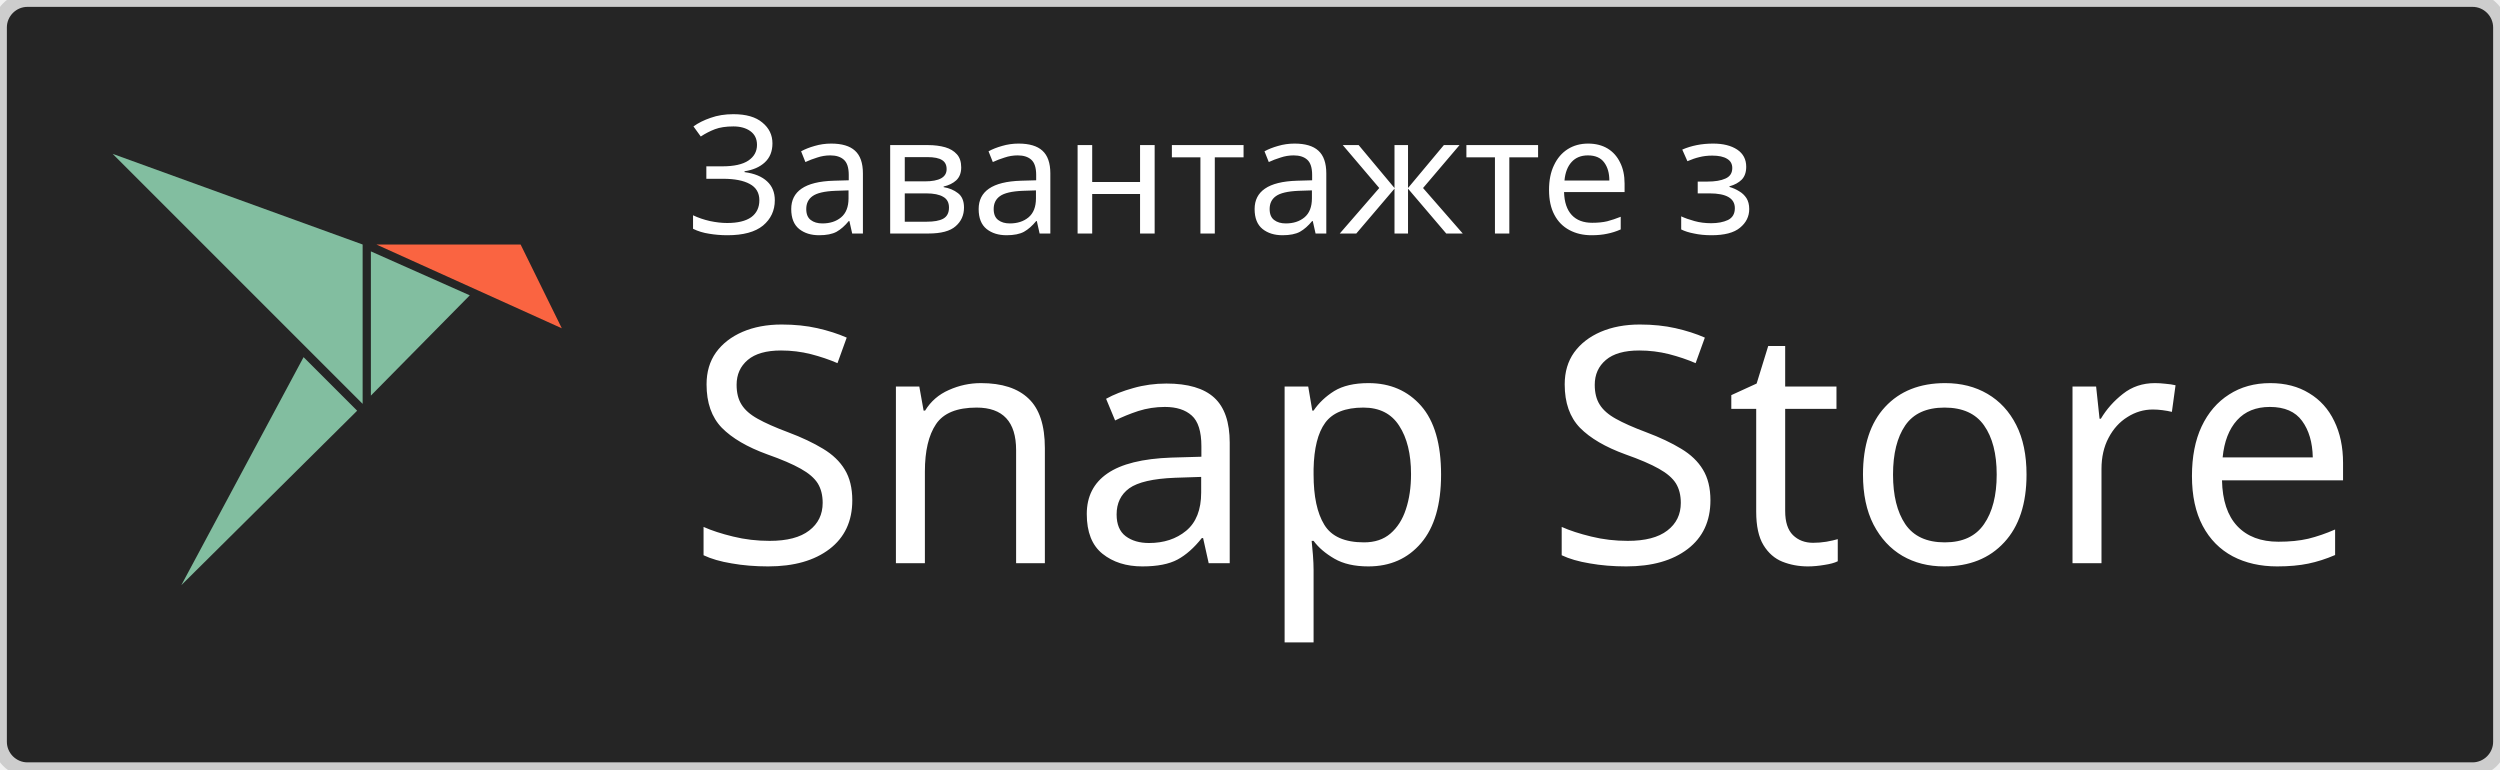
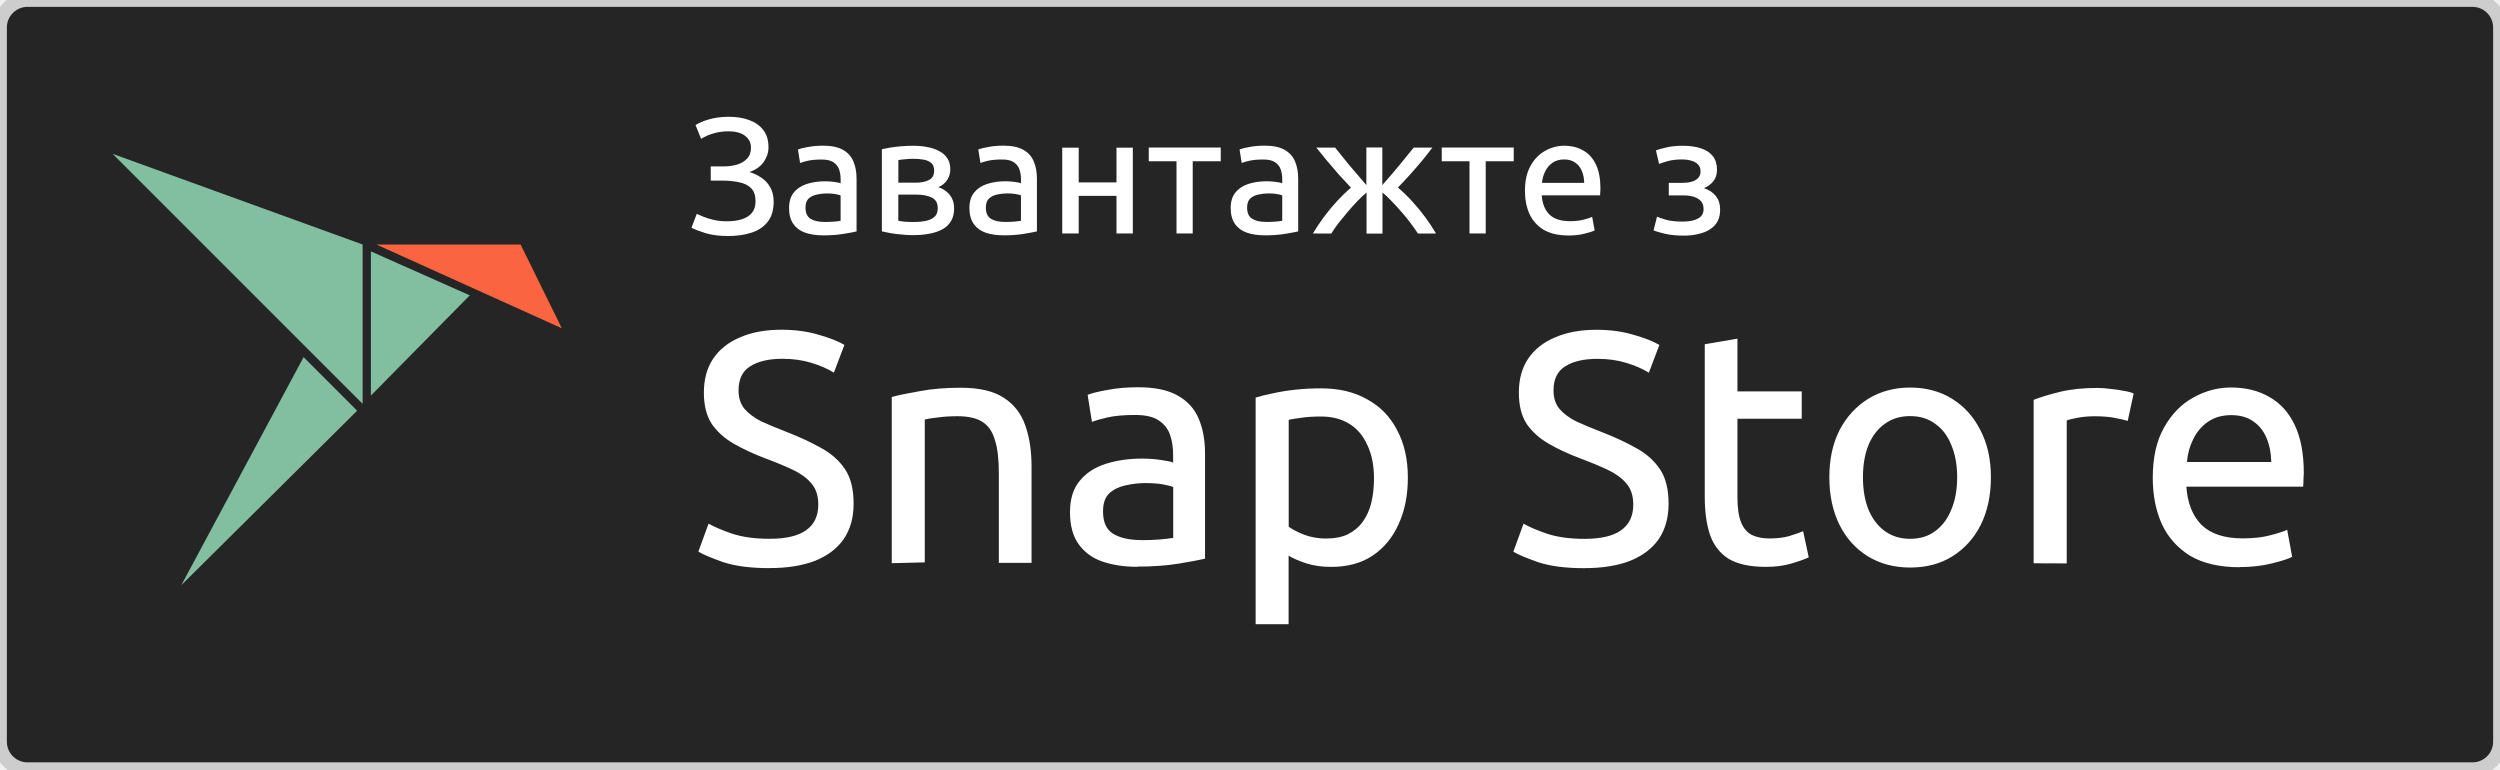
- <svg xmlns="http://www.w3.org/2000/svg" version="1.1" id="Layer_1" x="0px" y="0px" viewBox="0 0 182 56" style="enable-background:new 0 0 182 56;" xml:space="preserve">
-   <style type="text/css">
-         .st0 {
+ <svg xmlns="http://www.w3.org/2000/svg" id="a" enable-background="new 0 0 182 56" version="1.1" viewBox="0 0 182 56">
+   <style id="b" type="text/css">.st0 {
            fill-rule: evenodd;
            clip-rule: evenodd;
            fill: #252525;
            stroke: #CDCDCD;
        }

        .st1 {
            fill: #82BEA0;
        }

        .st2 {
            fill: #FA6441;
        }

        .st3 {
            fill: #FFFFFF;
        }

        .st4 {
            font-family: 'Ubuntu';
        }

        .st5 {
            font-size: 12px;
            font-weight: 500;
        }

        .st6 {
            font-size: 24px;
            font-weight: 500;
-         }
-     </style>
-   <g>
-     <g id="Black-badge">
-       <path id="Rectangle-path" class="st0" d="M2,0h178c1.1,0,2,0.9,2,2v52c0,1.1-0.9,2-2,2H2c-1.1,0-2-0.9-2-2V2C0,0.9,0.9,0,2,0z" />
-       <g id="logo" transform="translate(8, 11)">
-         <path id="body" class="st1" d="M19,17.8V7.3l7.2,3.2L19,17.8z M5.2,31.6L14.1,15l3.9,3.9L5.2,31.6z M0.2,0.2l18.2,6.6v11.6     L0.2,0.2z" />
-         <polygon id="head" class="st2" points="29.9,6.8 19.4,6.8 32.9,12.9" />
+         }</style>
+   <g id="e">
+     <g id="f">
+       <path id="g" class="st0" d="M2,0h178c1.1,0,2,0.9,2,2v52c0,1.1-0.9,2-2,2H2c-1.1,0-2-0.9-2-2V2C0,0.9,0.9,0,2,0z" />
+       <g id="h" transform="translate(8 11)">
+         <path id="i" class="st1" d="M19,17.8V7.3l7.2,3.2L19,17.8z M5.2,31.6L14.1,15l3.9,3.9L5.2,31.6z M0.2,0.2l18.2,6.6v11.6     L0.2,0.2z" />
+         <polygon id="j" class="st2" points="29.9 6.8 19.4 6.8 32.9 12.9" />
      </g>
-       <text transform="matrix(1 0 0 1 50 17)" class="st3 st4 st5">Завантажте з</text>
-       <text transform="matrix(1 0 0 1 50 41)" class="st3 st4 st6">Snap Store</text>
+       <path id="k" class="st3 st4 st5" transform="translate(50,17)" d="m2.94 0.18q-0.876 0-1.57-0.204-0.684-0.216-1.03-0.396l0.384-1.01q0.192 0.084 0.504 0.216 0.324 0.132 0.756 0.228t0.912 0.096q0.636 0 1.1-0.144t0.732-0.456q0.276-0.324 0.276-0.852 0-0.636-0.324-0.96t-0.888-0.432q-0.564-0.12-1.27-0.12h-0.78v-1.03h0.936q0.48 0 0.936-0.12 0.468-0.132 0.756-0.432 0.3-0.3 0.3-0.816 0-0.528-0.42-0.852-0.42-0.336-1.22-0.336-0.6 0-1.1 0.156-0.504 0.144-0.888 0.396l-0.408-1.01q0.384-0.24 1.01-0.42 0.636-0.18 1.4-0.18 0.852 0 1.5 0.24 0.66 0.24 1.03 0.732 0.372 0.48 0.372 1.25 0 0.564-0.348 1.07-0.348 0.492-1.04 0.732 0.468 0.132 0.864 0.408 0.408 0.264 0.648 0.696 0.252 0.432 0.252 1.06 0 0.888-0.42 1.44t-1.18 0.804-1.78 0.252zm6.96-0.048q-0.72 0-1.28-0.192-0.552-0.192-0.864-0.636t-0.312-1.16q0-0.708 0.348-1.13 0.348-0.432 0.948-0.624t1.33-0.192q0.336 0 0.672 0.048 0.348 0.048 0.456 0.096v-0.288q0-0.384-0.108-0.708t-0.408-0.528q-0.288-0.204-0.864-0.204-0.6 0-0.984 0.084-0.372 0.084-0.588 0.168l-0.156-0.984q0.24-0.096 0.732-0.18 0.492-0.096 1.1-0.096 0.912 0 1.44 0.3 0.54 0.3 0.768 0.852 0.228 0.54 0.228 1.25v3.84q-0.3 0.072-0.96 0.18t-1.5 0.108zm0.12-0.972q0.372 0 0.672-0.024 0.312-0.024 0.504-0.06v-1.85q-0.108-0.048-0.372-0.096t-0.636-0.048-0.732 0.084q-0.348 0.072-0.588 0.288-0.228 0.216-0.228 0.66 0 0.588 0.372 0.816t1.01 0.228zm6.46 0.96q-0.432 0-0.852-0.048-0.42-0.036-0.792-0.096-0.372-0.072-0.636-0.132v-5.98q0.252-0.06 0.612-0.12t0.792-0.096q0.444-0.036 0.9-0.036 0.528 0 1.01 0.096 0.48 0.084 0.852 0.288 0.384 0.192 0.6 0.528 0.216 0.324 0.216 0.804 0 0.432-0.24 0.792-0.24 0.348-0.636 0.504 0.36 0.12 0.612 0.336 0.252 0.204 0.396 0.504t0.144 0.72q0 0.528-0.216 0.9-0.204 0.36-0.6 0.588t-0.948 0.336q-0.54 0.108-1.21 0.108zm0.06-0.96q0.48 0 0.876-0.084t0.624-0.3 0.228-0.624q0-0.552-0.432-0.768t-1.13-0.216h-1.31v1.9q0.132 0.036 0.48 0.072 0.348 0.024 0.66 0.024zm-1.14-2.86h1.25q0.6 0 0.972-0.192 0.384-0.192 0.384-0.672 0-0.396-0.216-0.576t-0.564-0.24-0.744-0.06q-0.3 0-0.624 0.036-0.324 0.024-0.456 0.06zm7.63 3.83q-0.72 0-1.28-0.192-0.552-0.192-0.864-0.636t-0.312-1.16q0-0.708 0.348-1.13 0.348-0.432 0.948-0.624t1.33-0.192q0.336 0 0.672 0.048 0.348 0.048 0.456 0.096v-0.288q0-0.384-0.108-0.708t-0.408-0.528q-0.288-0.204-0.864-0.204-0.6 0-0.984 0.084-0.372 0.084-0.588 0.168l-0.156-0.984q0.24-0.096 0.732-0.18 0.492-0.096 1.1-0.096 0.912 0 1.44 0.3 0.54 0.3 0.768 0.852 0.228 0.54 0.228 1.25v3.84q-0.3 0.072-0.96 0.18t-1.5 0.108zm0.12-0.972q0.372 0 0.672-0.024 0.312-0.024 0.504-0.06v-1.85q-0.108-0.048-0.372-0.096t-0.636-0.048-0.732 0.084q-0.348 0.072-0.588 0.288-0.228 0.216-0.228 0.66 0 0.588 0.372 0.816t1.01 0.228zm4.18 0.84v-6.25h1.2v2.53h2.75v-2.53h1.19v6.25h-1.19v-2.74h-2.75v2.74zm8.32 0v-5.26h-2.02v-0.996h5.24v0.996h-2.04v5.26zm6.4 0.132q-0.72 0-1.28-0.192-0.552-0.192-0.864-0.636t-0.312-1.16q0-0.708 0.348-1.13 0.348-0.432 0.948-0.624t1.33-0.192q0.336 0 0.672 0.048 0.348 0.048 0.456 0.096v-0.288q0-0.384-0.108-0.708t-0.408-0.528q-0.288-0.204-0.864-0.204-0.6 0-0.984 0.084-0.372 0.084-0.588 0.168l-0.156-0.984q0.24-0.096 0.732-0.18 0.492-0.096 1.1-0.096 0.912 0 1.44 0.3 0.54 0.3 0.768 0.852 0.228 0.54 0.228 1.25v3.84q-0.3 0.072-0.96 0.18t-1.5 0.108zm0.12-0.972q0.372 0 0.672-0.024 0.312-0.024 0.504-0.06v-1.85q-0.108-0.048-0.372-0.096t-0.636-0.048-0.732 0.084q-0.348 0.072-0.588 0.288-0.228 0.216-0.228 0.66 0 0.588 0.372 0.816t1.01 0.228zm3.41 0.84q0.348-0.588 0.792-1.19t0.948-1.15 1.03-0.996q-0.42-0.444-0.876-0.948-0.456-0.516-0.876-1.02-0.42-0.516-0.768-0.948h1.37q0.42 0.54 0.972 1.21 0.564 0.672 1.3 1.52v-2.74h1.16v2.74q0.744-0.84 1.3-1.52 0.564-0.684 0.984-1.21h1.36q-0.324 0.432-0.744 0.948-0.42 0.504-0.876 1.01t-0.888 0.948q0.564 0.48 1.06 1.03 0.504 0.552 0.936 1.14t0.78 1.18h-1.32q-0.252-0.396-0.576-0.816-0.312-0.42-0.672-0.816-0.348-0.408-0.696-0.756-0.336-0.36-0.636-0.6v2.99h-1.16v-2.99q-0.3 0.252-0.648 0.612t-0.696 0.768-0.672 0.816q-0.312 0.408-0.552 0.792zm11.4 0v-5.26h-2.02v-0.996h5.24v0.996h-2.04v5.26zm7.2 0.144q-1.1 0-1.81-0.42-0.696-0.432-1.03-1.16-0.324-0.732-0.324-1.67 0-1.1 0.408-1.82 0.408-0.732 1.06-1.09 0.66-0.372 1.38-0.372 0.816 0 1.4 0.348 0.6 0.336 0.924 1.03 0.324 0.684 0.324 1.74 0 0.108-0.012 0.24 0 0.132-0.012 0.252h-4.25q0.06 0.888 0.552 1.39 0.504 0.492 1.5 0.492 0.576 0 0.984-0.108 0.42-0.108 0.636-0.204l0.18 0.984q-0.204 0.108-0.744 0.24-0.528 0.132-1.16 0.132zm-1.92-3.83h3.07q-0.012-0.504-0.18-0.888t-0.492-0.6q-0.312-0.216-0.792-0.216-0.492 0-0.84 0.24t-0.54 0.636q-0.192 0.384-0.228 0.828zm10.3 3.84q-0.768 0-1.34-0.132t-0.84-0.252l0.252-0.996q0.144 0.072 0.612 0.216 0.48 0.144 1.26 0.144 0.72 0 1.12-0.228t0.396-0.684q0-0.324-0.144-0.516t-0.372-0.3q-0.216-0.108-0.468-0.144t-0.468-0.036h-1.08v-0.912h1.04q0.3 0 0.588-0.072t0.48-0.252q0.204-0.192 0.204-0.504 0-0.324-0.18-0.504-0.168-0.192-0.48-0.276-0.3-0.096-0.684-0.096-0.612 0-1.04 0.12-0.42 0.12-0.636 0.204l-0.228-0.984q0.276-0.108 0.768-0.216 0.504-0.12 1.19-0.12 0.732 0 1.3 0.18t0.876 0.564 0.312 1.01q0 0.504-0.276 0.84-0.264 0.324-0.672 0.492 0.552 0.18 0.864 0.576 0.312 0.384 0.312 0.996 0 0.492-0.192 0.852-0.192 0.348-0.552 0.576-0.348 0.228-0.84 0.336-0.48 0.12-1.07 0.12z" fill="#fff" aria-label="Завантажте з" />
+       <path id="l" class="st3 st4 st6" transform="translate(50,41)" d="m6.02 0.36q-2.04 0-3.36-0.432-1.3-0.456-1.82-0.768l0.744-2.04q0.576 0.336 1.68 0.72 1.13 0.384 2.76 0.384 1.8 0 2.66-0.624 0.888-0.624 0.888-1.87 0-0.96-0.504-1.54-0.48-0.576-1.34-0.984t-2.02-0.84q-1.27-0.48-2.28-1.06t-1.61-1.44q-0.576-0.888-0.576-2.28 0-1.46 0.672-2.47 0.696-1.03 1.97-1.56 1.27-0.552 3-0.552 1.49 0 2.69 0.36 1.2 0.336 1.9 0.744l-0.768 2.02q-0.696-0.432-1.66-0.72-0.936-0.288-2.09-0.288-1.49 0-2.35 0.552-0.84 0.528-0.84 1.75 0 0.816 0.432 1.34 0.456 0.528 1.22 0.912 0.792 0.36 1.78 0.744 1.49 0.576 2.59 1.2 1.1 0.6 1.73 1.54t0.624 2.52q0 1.51-0.72 2.57-0.72 1.03-2.09 1.58-1.37 0.528-3.31 0.528zm8.9-0.36v-12.1q0.816-0.216 2.09-0.432 1.27-0.24 2.93-0.24 2.02 0 3.12 0.72 1.13 0.72 1.58 2.02 0.456 1.27 0.456 3v7.01h-2.38v-6.53q0-1.54-0.288-2.42-0.264-0.912-0.912-1.32t-1.82-0.408q-0.792 0-1.46 0.096-0.648 0.072-0.912 0.144v10.4zm17.9 0.264q-1.44 0-2.57-0.384-1.1-0.384-1.73-1.27t-0.624-2.33q0-1.42 0.696-2.26 0.696-0.864 1.9-1.25t2.66-0.384q0.672 0 1.34 0.096 0.696 0.096 0.912 0.192v-0.576q0-0.768-0.216-1.42t-0.816-1.06q-0.576-0.408-1.73-0.408-1.2 0-1.97 0.168-0.744 0.168-1.18 0.336l-0.312-1.97q0.48-0.192 1.46-0.36 0.984-0.192 2.21-0.192 1.82 0 2.88 0.6 1.08 0.6 1.54 1.7 0.456 1.08 0.456 2.5v7.68q-0.6 0.144-1.92 0.36t-3 0.216zm0.24-1.94q0.744 0 1.34-0.048 0.624-0.048 1.01-0.12v-3.7q-0.216-0.096-0.744-0.192t-1.27-0.096-1.46 0.168q-0.696 0.144-1.18 0.576-0.456 0.432-0.456 1.32 0 1.18 0.744 1.63t2.02 0.456zm8.35 6.12v-16.5q0.552-0.168 1.27-0.312 0.744-0.168 1.63-0.264t1.87-0.096q1.94 0 3.34 0.792 1.42 0.768 2.18 2.23 0.792 1.46 0.792 3.48 0 1.92-0.672 3.38-0.648 1.46-1.9 2.3-1.22 0.816-3.02 0.816-1.01 0-1.82-0.264-0.792-0.264-1.27-0.552v4.99zm5.14-6.24q0.936 0 1.58-0.312 0.672-0.336 1.08-0.912 0.432-0.6 0.624-1.39 0.192-0.816 0.192-1.78 0-1.39-0.48-2.4-0.456-1.03-1.32-1.56t-2.06-0.528q-0.864 0-1.46 0.096-0.576 0.072-0.888 0.144v7.78q0.384 0.288 1.1 0.576 0.744 0.288 1.63 0.288zm18.8 2.16q-2.04 0-3.36-0.432-1.3-0.456-1.82-0.768l0.744-2.04q0.576 0.336 1.68 0.72 1.13 0.384 2.76 0.384 1.8 0 2.66-0.624 0.888-0.624 0.888-1.87 0-0.96-0.504-1.54-0.48-0.576-1.34-0.984t-2.02-0.84q-1.27-0.48-2.28-1.06t-1.61-1.44q-0.576-0.888-0.576-2.28 0-1.46 0.672-2.47 0.696-1.03 1.97-1.56 1.27-0.552 3-0.552 1.49 0 2.69 0.36 1.2 0.336 1.9 0.744l-0.768 2.02q-0.696-0.432-1.66-0.72-0.936-0.288-2.09-0.288-1.49 0-2.35 0.552-0.84 0.528-0.84 1.75 0 0.816 0.432 1.34 0.456 0.528 1.22 0.912 0.792 0.36 1.78 0.744 1.49 0.576 2.59 1.2 1.1 0.6 1.73 1.54t0.624 2.52q0 1.51-0.72 2.57-0.72 1.03-2.09 1.58-1.37 0.528-3.31 0.528zm13.2-0.096q-1.7 0-2.69-0.576-0.96-0.6-1.37-1.75-0.384-1.15-0.384-2.78v-11.1l2.38-0.408v3.84h4.68v1.99h-4.68v5.74q0 1.13 0.264 1.8 0.264 0.648 0.768 0.912 0.528 0.264 1.3 0.264 0.816 0 1.42-0.168 0.624-0.192 1.03-0.36l0.408 1.9q-0.456 0.216-1.27 0.456t-1.85 0.24zm10.5 0.048q-1.73 0-3.07-0.816-1.32-0.816-2.06-2.28-0.744-1.49-0.744-3.48 0-1.97 0.744-3.43 0.768-1.46 2.09-2.28 1.34-0.816 3.05-0.816 1.73 0 3.05 0.816t2.06 2.28q0.768 1.46 0.768 3.43 0 1.99-0.744 3.48-0.744 1.46-2.06 2.28-1.3 0.816-3.07 0.816zm0-2.09q1.08 0 1.82-0.552 0.768-0.552 1.18-1.56 0.432-1.01 0.432-2.38 0-1.34-0.432-2.35-0.408-1.01-1.18-1.54-0.744-0.552-1.82-0.552-1.06 0-1.82 0.552-0.768 0.528-1.2 1.54-0.408 1.01-0.408 2.35 0 1.37 0.408 2.38 0.432 1.01 1.2 1.56t1.82 0.552zm9 1.78v-11.9q0.744-0.288 1.9-0.576 1.18-0.288 2.74-0.288 0.456 0 0.96 0.072 0.528 0.048 0.984 0.144 0.456 0.072 0.696 0.192l-0.432 1.99q-0.312-0.096-0.936-0.216-0.6-0.12-1.46-0.12-0.72 0-1.3 0.12-0.552 0.096-0.744 0.192v10.4zm15 0.288q-2.21 0-3.62-0.84-1.39-0.864-2.06-2.33-0.648-1.46-0.648-3.34 0-2.21 0.816-3.65 0.816-1.46 2.11-2.18 1.32-0.744 2.76-0.744 1.63 0 2.81 0.696 1.2 0.672 1.85 2.06 0.648 1.37 0.648 3.48 0 0.216-0.024 0.48 0 0.264-0.024 0.504h-8.5q0.12 1.78 1.1 2.78 1.01 0.984 3 0.984 1.15 0 1.97-0.216 0.84-0.216 1.27-0.408l0.36 1.97q-0.408 0.216-1.49 0.48-1.06 0.264-2.33 0.264zm-3.84-7.66h6.14q-0.024-1.01-0.36-1.78t-0.984-1.2q-0.624-0.432-1.58-0.432-0.984 0-1.68 0.48t-1.08 1.27q-0.384 0.768-0.456 1.66z" fill="#fff" aria-label="Snap Store" />
    </g>
  </g>
</svg>
